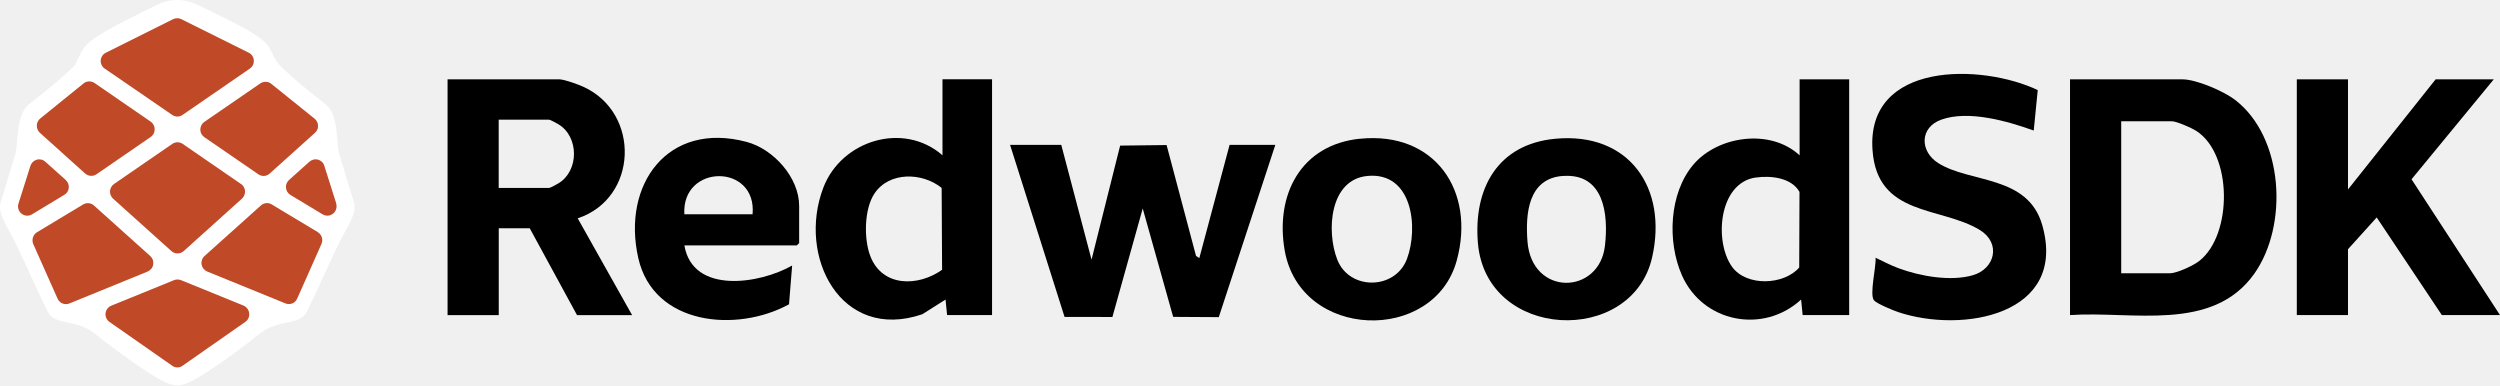
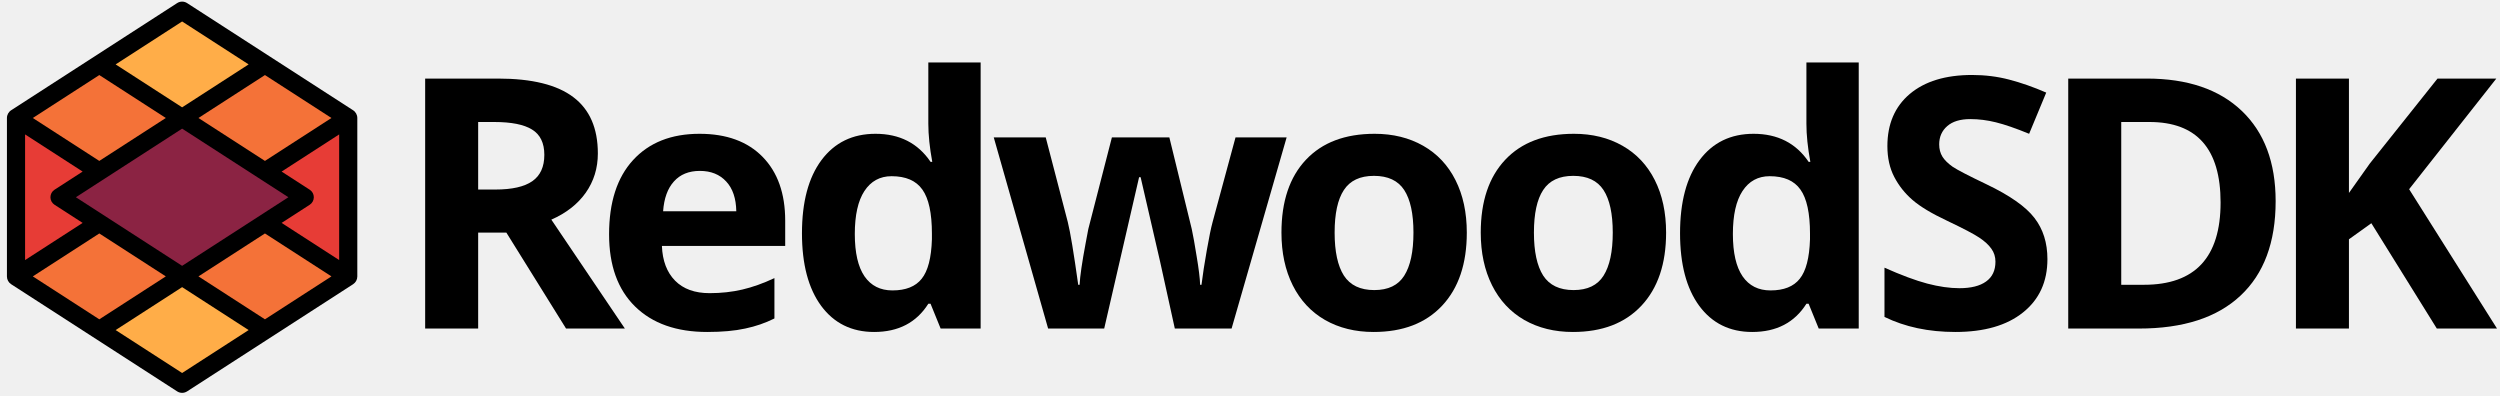
- <svg xmlns="http://www.w3.org/2000/svg" id="Layer_1" version="1.1" viewBox="0 0 449.32 69.25">
+ <svg xmlns="http://www.w3.org/2000/svg" width="449" height="71" viewBox="0 0 449 71" fill="none">
+   <g clip-path="url(#clip0_34_2)">
+     <path d="M448.463 59.007H437.653L425.893 40.091L421.869 42.977V59.007H412.35V14.111H421.869V34.655L425.615 29.373L437.777 14.111H448.341L432.679 33.98L448.463 59.007Z" fill="black" />
+     <path d="M408.705 36.129C408.705 43.52 406.596 49.181 402.379 53.111C398.182 57.042 392.112 59.007 384.168 59.007H371.454V14.111H385.55C392.879 14.111 398.571 16.046 402.624 19.915C406.678 23.784 408.705 29.189 408.705 36.129ZM398.817 36.375C398.817 26.732 394.558 21.911 386.041 21.911H380.975V51.146H385.058C394.231 51.146 398.817 46.222 398.817 36.375Z" fill="black" />
+     <path d="M367.718 46.54C367.718 50.593 366.255 53.787 363.327 56.121C360.42 58.455 356.366 59.622 351.166 59.622C346.375 59.622 342.138 58.721 338.452 56.919V48.075C341.482 49.426 344.042 50.378 346.129 50.931C348.238 51.484 350.163 51.76 351.903 51.76C353.992 51.76 355.588 51.361 356.693 50.562C357.819 49.764 358.383 48.577 358.383 47C358.383 46.12 358.137 45.342 357.646 44.666C357.155 43.97 356.428 43.305 355.466 42.67C354.524 42.036 352.589 41.022 349.661 39.63C346.918 38.34 344.86 37.102 343.488 35.914C342.117 34.727 341.022 33.345 340.204 31.769C339.384 30.192 338.975 28.35 338.975 26.241C338.975 22.269 340.315 19.147 342.997 16.875C345.7 14.602 349.426 13.466 354.176 13.466C356.509 13.466 358.731 13.742 360.84 14.295C362.969 14.848 365.191 15.626 367.503 16.629L364.432 24.03C362.037 23.047 360.052 22.361 358.475 21.972C356.919 21.583 355.383 21.389 353.868 21.389C352.067 21.389 350.685 21.808 349.723 22.648C348.761 23.487 348.279 24.583 348.279 25.934C348.279 26.773 348.473 27.51 348.864 28.145C349.253 28.759 349.866 29.363 350.706 29.957C351.565 30.53 353.582 31.574 356.755 33.089C360.952 35.095 363.83 37.112 365.385 39.139C366.941 41.145 367.718 43.612 367.718 46.54Z" fill="black" />
+     <path d="M314.696 59.622C310.662 59.622 307.489 58.056 305.177 54.923C302.882 51.791 301.737 47.451 301.737 41.903C301.737 36.273 302.903 31.891 305.237 28.759C307.591 25.606 310.826 24.03 314.941 24.03C319.262 24.03 322.557 25.709 324.83 29.066H325.136C324.666 26.507 324.431 24.224 324.431 22.218V11.224H333.828V59.008H326.642L324.83 54.555H324.431C322.3 57.933 319.057 59.622 314.696 59.622ZM317.982 52.159C320.377 52.159 322.127 51.463 323.232 50.071C324.358 48.679 324.973 46.314 325.076 42.977V41.964C325.076 38.279 324.501 35.638 323.356 34.041C322.23 32.444 320.388 31.646 317.828 31.646C315.74 31.646 314.112 32.536 312.946 34.317C311.798 36.078 311.226 38.647 311.226 42.025C311.226 45.404 311.809 47.942 312.976 49.641C314.142 51.32 315.811 52.159 317.982 52.159Z" fill="black" />
+     <path d="M275.493 41.78C275.493 45.178 276.047 47.747 277.151 49.488C278.278 51.228 280.1 52.098 282.617 52.098C285.115 52.098 286.907 51.238 287.993 49.518C289.098 47.778 289.651 45.199 289.651 41.78C289.651 38.381 289.098 35.832 287.993 34.133C286.886 32.434 285.074 31.584 282.557 31.584C280.059 31.584 278.258 32.434 277.151 34.133C276.047 35.812 275.493 38.361 275.493 41.78ZM299.232 41.78C299.232 47.369 297.758 51.74 294.809 54.892C291.861 58.045 287.756 59.622 282.495 59.622C279.198 59.622 276.292 58.905 273.773 57.472C271.256 56.018 269.32 53.941 267.97 51.238C266.619 48.536 265.942 45.383 265.942 41.78C265.942 36.17 267.406 31.809 270.335 28.698C273.262 25.586 277.378 24.03 282.679 24.03C285.976 24.03 288.882 24.746 291.401 26.18C293.918 27.613 295.854 29.67 297.204 32.352C298.557 35.034 299.232 38.176 299.232 41.78Z" fill="black" />
+     <path d="M239.699 41.78C239.699 45.178 240.252 47.747 241.357 49.488C242.483 51.228 244.306 52.098 246.823 52.098C249.321 52.098 251.113 51.238 252.198 49.518C253.303 47.778 253.857 45.199 253.857 41.78C253.857 38.381 253.303 35.832 252.198 34.133C251.092 32.434 249.28 31.584 246.763 31.584C244.265 31.584 242.464 32.434 241.357 34.133C240.252 35.812 239.699 38.361 239.699 41.78ZM263.438 41.78C263.438 47.369 261.963 51.74 259.015 54.892C256.066 58.045 251.962 59.622 246.701 59.622C243.404 59.622 240.498 58.905 237.979 57.472C235.462 56.018 233.526 53.941 232.175 51.238C230.823 48.536 230.148 45.383 230.148 41.78C230.148 36.17 231.612 31.809 234.541 28.698C237.468 25.586 241.583 24.03 246.885 24.03C250.181 24.03 253.088 24.746 255.607 26.18C258.124 27.613 260.059 29.67 261.41 32.352C262.762 35.034 263.438 38.176 263.438 41.78Z" fill="black" />
+     <path d="M210.998 59.007L208.357 47L204.857 31.83H204.58L198.315 59.007H188.242L178.478 24.675H187.813L191.774 39.876C192.225 41.677 192.849 45.434 193.648 51.146H193.894C193.975 49.59 194.334 47.123 194.969 43.745L195.46 41.135L199.697 24.675H210.015L214.039 41.135C214.284 42.261 214.581 43.919 214.93 46.11C215.297 48.28 215.502 49.959 215.543 51.146H215.789C216.013 49.324 216.331 47.256 216.742 44.943C217.15 42.609 217.498 40.92 217.784 39.876L221.9 24.675H231.081L221.193 59.007H210.998Z" fill="black" />
+     <path d="M156.993 59.622C152.96 59.622 149.786 58.056 147.473 54.923C145.18 51.791 144.033 47.451 144.033 41.903C144.033 36.273 145.2 31.891 147.534 28.759C149.889 25.606 153.123 24.03 157.238 24.03C161.558 24.03 164.854 25.709 167.127 29.066H167.434C166.963 26.507 166.727 24.224 166.727 22.218V11.224H176.124V59.008H168.938L167.127 54.555H166.727C164.598 57.933 161.353 59.622 156.993 59.622ZM160.278 52.159C162.674 52.159 164.424 51.463 165.53 50.071C166.656 48.679 167.27 46.314 167.372 42.977V41.964C167.372 38.279 166.799 35.638 165.653 34.041C164.527 32.444 162.684 31.646 160.125 31.646C158.037 31.646 156.409 32.536 155.242 34.317C154.096 36.078 153.523 38.647 153.523 42.025C153.523 45.404 154.106 47.942 155.273 49.641C156.44 51.32 158.108 52.159 160.278 52.159Z" fill="black" />
+     <path d="M125.698 30.694C123.712 30.694 122.156 31.328 121.03 32.598C119.904 33.846 119.259 35.628 119.095 37.941H132.239C132.198 35.628 131.594 33.846 130.427 32.598C129.26 31.328 127.684 30.694 125.698 30.694ZM127.018 59.622C121.491 59.622 117.171 58.096 114.059 55.046C110.947 51.996 109.391 47.676 109.391 42.087C109.391 36.334 110.824 31.891 113.691 28.759C116.577 25.606 120.559 24.03 125.636 24.03C130.489 24.03 134.266 25.412 136.968 28.176C139.67 30.939 141.022 34.758 141.022 39.63V44.175H118.88C118.983 46.836 119.771 48.914 121.245 50.409C122.719 51.903 124.787 52.651 127.448 52.651C129.516 52.651 131.471 52.436 133.314 52.006C135.156 51.576 137.081 50.89 139.087 49.948V57.196C137.449 58.014 135.699 58.619 133.836 59.007C131.973 59.417 129.7 59.622 127.018 59.622Z" fill="black" />
+     <path d="M85.878 34.041H88.949C91.958 34.041 94.179 33.539 95.612 32.536C97.046 31.533 97.762 29.957 97.762 27.807C97.762 25.678 97.025 24.163 95.551 23.262C94.097 22.361 91.835 21.911 88.764 21.911H85.878V34.041ZM85.878 41.78V59.007H76.358V14.111H89.44C95.541 14.111 100.055 15.227 102.983 17.458C105.91 19.669 107.374 23.037 107.374 27.561C107.374 30.203 106.647 32.557 105.194 34.625C103.74 36.672 101.683 38.279 99.021 39.446L112.226 59.007H101.662L90.945 41.78H85.878Z" fill="black" />
+     <path d="M33.605 0.556C33.06 0.203 32.358 0.203 31.813 0.556L2.023 19.788C1.541 20.088 1.245 20.618 1.245 21.19V49.656C1.245 50.218 1.53 50.74 2.002 51.045L31.813 70.291C32.358 70.644 33.06 70.644 33.605 70.291L63.417 51.045C63.888 50.74 64.173 50.218 64.173 49.656V21.195C64.174 20.622 63.879 20.09 63.395 19.788L33.605 0.556Z" fill="black" />
+     <path d="M60.914 24.14V46.707L50.578 40.033L55.627 36.773C56.086 36.477 56.362 35.969 56.362 35.423C56.362 34.878 56.086 34.37 55.627 34.074L50.578 30.814L60.914 24.14Z" fill="#E73C36" />
+     <path d="M4.505 24.14V46.707L14.842 40.033L9.792 36.773C9.334 36.477 9.057 35.969 9.057 35.423C9.057 34.878 9.334 34.37 9.792 34.074L14.841 30.814L4.505 24.14Z" fill="#E73C36" />
+     <path d="M32.71 19.278L20.766 11.567L32.71 3.856L44.653 11.567L32.71 19.278Z" fill="#FFAD48" />
+     <path d="M32.71 66.99L20.766 59.28L32.71 51.569L44.653 59.28L32.71 66.99Z" fill="#FFAD48" />
+     <path d="M17.835 57.35L5.892 49.639L17.835 41.929L29.779 49.639L17.835 57.35Z" fill="#F47238" />
+     <path d="M17.835 28.901L5.892 21.191L17.835 13.48L29.779 21.191L17.835 28.901Z" fill="#F47238" />
+     <path d="M47.584 57.35L35.64 49.639L47.584 41.929L59.527 49.639L47.584 57.35Z" fill="#F47238" />
+     <path d="M47.584 28.901L35.64 21.191L47.584 13.48L59.527 21.191L47.584 28.901Z" fill="#F47238" />
+     <path d="M32.71 47.744L13.627 35.423C19.988 31.317 26.349 27.21 32.71 23.103C39.071 27.21 45.432 31.317 51.794 35.423L32.71 47.744Z" fill="#8B2343" />
+   </g>
  <defs>
-     <style>
-       .st0 {
-         fill: #c04927;
-       }
- 
-       .st0, .st1 {
-         fill-rule: evenodd;
-       }
- 
-       .st1 {
-         fill: #fff;
-       }
-     </style>
+     <clipPath id="clip0_34_2">
+       <rect width="449" height="70.709" fill="white" transform="translate(0 0.291321)" />
+     </clipPath>
  </defs>
-   <path class="st1" d="M27.98.98c-2.59,1.31-8.05,3.86-11.01,5.89-2.96,2.03-2.59,3.93-3.89,5.24-1.3,1.31-5.18,4.58-7.77,6.55-2.59,1.96-1.94,7.2-2.59,9.17-.65,1.96-1.94,6.55-2.59,8.51-.65,1.96,1.29,4.58,2.59,7.2,1.3,2.62,4.53,9.82,5.83,12.44,1.3,2.62,5.18,1.31,8.42,3.93,3.24,2.62,7.77,5.89,11.01,7.86,3.24,1.96,4.53,1.96,7.77,0,3.24-1.96,7.77-5.24,11.01-7.86,3.24-2.62,7.13-1.31,8.42-3.93,1.29-2.62,4.53-9.82,5.83-12.44,1.3-2.62,3.24-5.24,2.59-7.2-.65-1.96-1.94-6.55-2.59-8.51-.65-1.96,0-7.2-2.59-9.17-2.59-1.96-5.6-4.47-7.77-6.55-2.17-2.08-1.29-3.27-3.89-5.24-2.59-1.96-8.42-4.58-11.01-5.89-2.59-1.31-5.18-1.31-7.77,0Z" />
-   <path class="st0" d="M18.84,12.34l12.12,8.32c.27.18.59.28.92.29.33,0,.65-.1.92-.29l12.13-8.35c.23-.17.42-.39.54-.65.12-.26.17-.55.15-.83-.02-.29-.12-.56-.28-.8-.16-.24-.38-.43-.64-.56l-12.12-6.03c-.23-.11-.48-.17-.73-.17s-.5.06-.73.17l-12.09,6.03c-.26.13-.49.32-.65.57-.16.24-.26.52-.28.81-.02.29.04.58.16.84.13.26.32.49.56.65h0ZM36,23.27c0,.27.06.54.19.78.13.24.31.45.53.6l9.72,6.68c.3.21.67.31,1.03.29.37-.02.71-.17.99-.42l8.15-7.33c.18-.16.32-.36.42-.58.1-.22.14-.46.13-.71,0-.24-.07-.48-.18-.7-.11-.22-.26-.41-.45-.56l-7.78-6.26c-.27-.22-.61-.35-.96-.36-.35-.01-.7.09-.99.28l-10.08,6.93c-.22.15-.4.35-.52.59-.12.24-.19.49-.2.76ZM11.82,32.36c.39.36.6.88.54,1.41-.02.26-.11.51-.25.73-.14.22-.34.4-.57.53l-5.8,3.5c-.59.35-1.33.3-1.87-.13-.54-.43-.75-1.15-.55-1.81l2.15-6.79c.08-.26.23-.5.43-.69.2-.19.44-.33.71-.41.26-.08.55-.08.81-.02.27.06.52.2.72.38l3.68,3.29ZM43.31,33.07l-10.49-7.22c-.27-.18-.59-.28-.92-.28s-.65.1-.92.28l-10.49,7.22c-.21.14-.38.33-.5.55-.12.22-.2.46-.22.72-.01.25.03.51.12.74.1.24.24.45.43.62l10.49,9.43c.3.27.69.42,1.1.42s.8-.15,1.1-.42l10.48-9.43c.19-.17.33-.38.43-.62.09-.24.13-.49.12-.74-.01-.25-.08-.5-.21-.72-.12-.22-.29-.41-.5-.55h0ZM15.32,31.2l-8.15-7.33c-.18-.17-.33-.37-.42-.6-.1-.23-.14-.47-.13-.72,0-.24.06-.48.17-.7.11-.22.26-.41.45-.56l7.78-6.3c.28-.22.62-.35.97-.36.35-.01.7.09.99.28l10.07,6.93c.47.31.75.83.75,1.4s-.28,1.09-.75,1.4l-9.71,6.68c-.63.43-1.46.37-2.02-.13ZM57.13,41.73l-8.29-4.99c-.3-.18-.65-.26-1-.23-.35.03-.68.18-.94.41l-10.14,9.09c-.21.19-.37.43-.46.7-.09.27-.12.55-.07.83.05.28.17.54.34.76.18.22.41.39.67.5l14.06,5.73c.4.16.84.16,1.23,0,.4-.16.71-.47.88-.86l4.36-9.81c.17-.37.2-.8.08-1.19-.12-.39-.38-.73-.73-.94ZM58.29,29.8l2.15,6.79h-.02c.08.25.1.52.05.77-.04.26-.14.5-.3.72-.24.33-.6.56-1,.65-.4.08-.82.01-1.17-.2l-5.81-3.5c-.22-.13-.41-.32-.55-.54-.14-.22-.22-.47-.24-.73-.03-.26,0-.52.1-.77.09-.24.25-.46.44-.64l3.69-3.3c.42-.37.99-.51,1.53-.36.27.08.51.22.71.41.2.19.34.43.43.7ZM27.53,47.55c.05-.28.03-.56-.06-.83-.09-.27-.25-.51-.46-.7l-10.13-9.09c-.26-.24-.59-.38-.94-.41-.35-.03-.7.05-1,.23l-8.29,4.99c-.35.21-.61.55-.73.94-.12.39-.1.81.06,1.19l4.37,9.81c.17.39.49.7.88.86.4.16.84.16,1.24,0l14.05-5.73c.26-.11.49-.28.67-.5s.3-.48.34-.76h0ZM32.51,50.34l11.28,4.59c.27.12.51.31.68.55.17.24.28.52.31.82.04.3-.01.6-.13.88-.12.27-.32.51-.57.68l-11.28,7.88c-.27.19-.59.3-.92.3-.33,0-.65-.11-.92-.3l-11.28-7.88c-.25-.17-.45-.41-.57-.68-.13-.27-.17-.58-.14-.88.03-.3.15-.58.33-.82.18-.24.43-.43.7-.54l11.28-4.59c.4-.16.84-.16,1.24,0Z" />
-   <g>
-     <path d="M372.04,56.63V14.26h20.21c2.49,0,7.42,2.13,9.43,3.67,8.81,6.75,9.63,22.57,3.48,31.26-7.52,10.62-21.96,6.66-33.12,7.44ZM381.24,49.11h8.78c1.26,0,4.25-1.41,5.29-2.24,5.95-4.72,5.95-19.18-.6-23.36-.84-.53-3.52-1.72-4.41-1.72h-9.06v27.32Z" />
-     <path d="M100.64,14.26c1.09.12,3.18.87,4.23,1.35,10.29,4.71,9.81,20.03-1.04,23.63l9.78,17.4h-9.9l-8.5-15.61h-5.57v15.61h-9.2V14.26h20.21ZM89.63,33.78h9.06c.2,0,1.38-.64,1.68-.83,3.72-2.24,3.72-8.38,0-10.61-.3-.18-1.48-.83-1.68-.83h-9.06v12.26Z" />
-     <polygon points="422 14.26 422 34.05 437.75 14.26 448.2 14.26 433.42 32.22 449.32 56.63 438.87 56.63 427.16 39.08 422 44.79 422 56.63 412.8 56.63 412.8 14.26 422 14.26" />
-     <polygon points="190.74 26.04 196.18 46.67 201.32 26.17 209.67 26.07 214.96 46 215.55 46.39 220.99 26.04 229.21 26.04 219.05 57 210.85 56.95 205.38 37.47 199.93 56.97 191.33 56.96 181.54 26.04 190.74 26.04" />
-     <path d="M332.35,14.26v42.37h-8.36l-.28-2.79c-6.79,6.24-17.67,4.14-21.42-4.36-2.66-6.02-2.32-14.73,2.05-19.89s13.84-6.56,19.1-1.67v-13.66h8.92ZM315.56,31.9c-6.72.97-7.51,11.59-4.24,16.08,2.58,3.54,9.29,3.28,12.05.1l.05-13.59c-1.44-2.56-5.16-2.97-7.86-2.58Z" />
-     <path d="M178.3,14.26v42.37h-8.08l-.28-2.79-4.18,2.64c-14.64,4.99-22.53-10.4-17.77-22.79,3.26-8.48,14.4-11.9,21.4-5.78v-13.66h8.92ZM169.32,48.49l-.08-14.72c-3.48-2.81-9.43-2.96-12.08,1.02-1.86,2.79-1.92,8.18-.74,11.24,2.14,5.58,8.57,5.53,12.9,2.46Z" />
-     <path d="M365.51,23.46c-4.72-1.7-11.72-3.7-16.59-1.96-3.94,1.4-3.9,5.71-.55,7.82,5.73,3.62,16.1,2.1,18.68,11.14,4.6,16.16-14.36,19.52-25.93,15.62-.87-.3-3.81-1.5-4.31-2.1-.86-1.04.43-6.07.28-7.66,1.37.65,2.68,1.35,4.11,1.88,3.86,1.44,9.39,2.43,13.39,1.26s5.07-5.77,1.26-8.11c-7.04-4.31-18.49-2.37-19.31-14.42-1.09-15.93,19.6-15.53,29.7-10.74l-.72,7.26Z" />
-     <path d="M123,44.09c1.49,8.89,13.63,6.93,19.37,3.63l-.56,6.97c-9.33,5.12-24.34,3.84-27.09-8.3-3-13.25,5.31-24.67,19.49-20.88,4.8,1.28,9.42,6.39,9.42,11.49v6.69l-.42.42h-20.21ZM135.26,38.51c.81-9.18-12.8-9.09-12.26,0h12.26Z" />
-     <path d="M279.5,24.94c13.3-1.26,20.27,8.85,17.43,21.33-3.63,15.95-29.83,14.93-31.31-2.6-.82-9.77,3.53-17.75,13.88-18.73ZM280.9,31.62c-6.24.45-6.76,6.75-6.37,11.78.78,9.92,12.89,9.62,13.92.8.67-5.72-.17-13.11-7.55-12.57Z" />
-     <path d="M244.41,24.94c13.45-1.38,20.82,9.34,17.41,21.87-4.08,14.98-28.13,14.33-30.93-1.83-1.73-9.97,2.9-18.96,13.52-20.05ZM245.8,31.62c-6.88.63-7.44,9.97-5.45,15.05,2.19,5.58,10.45,5.45,12.53-.16s1-15.63-7.08-14.89Z" />
-   </g>
</svg>
